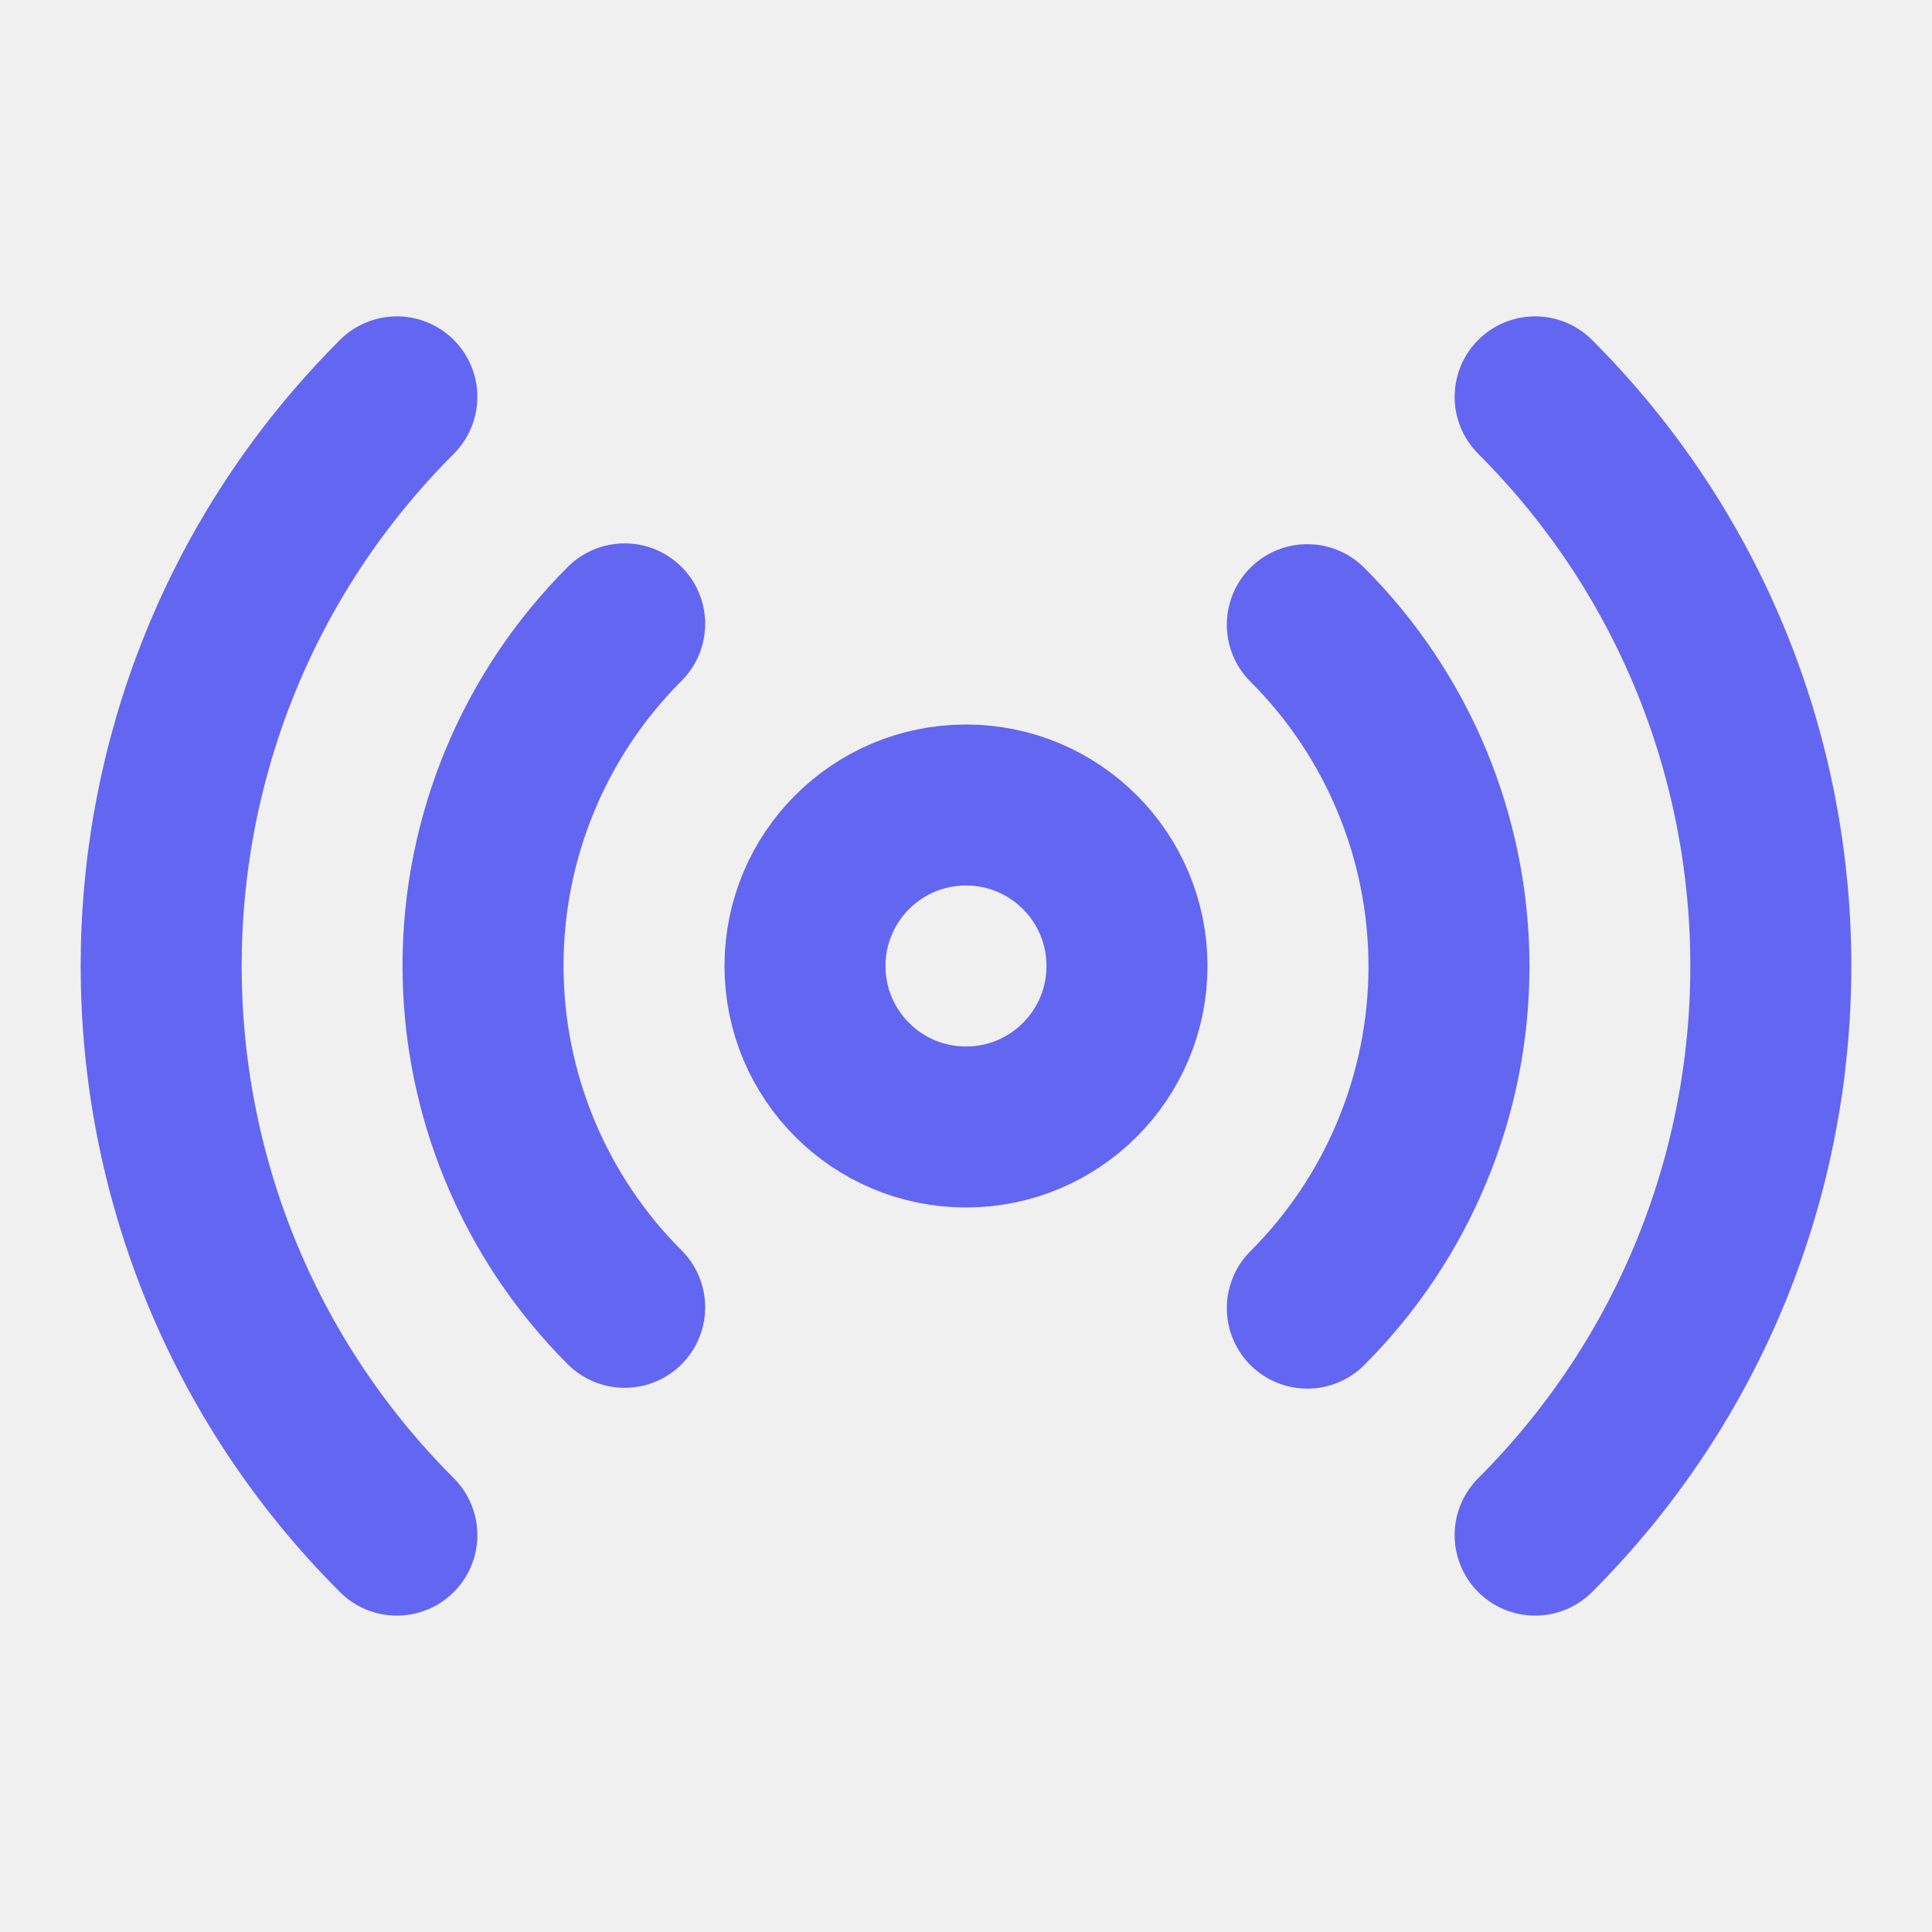
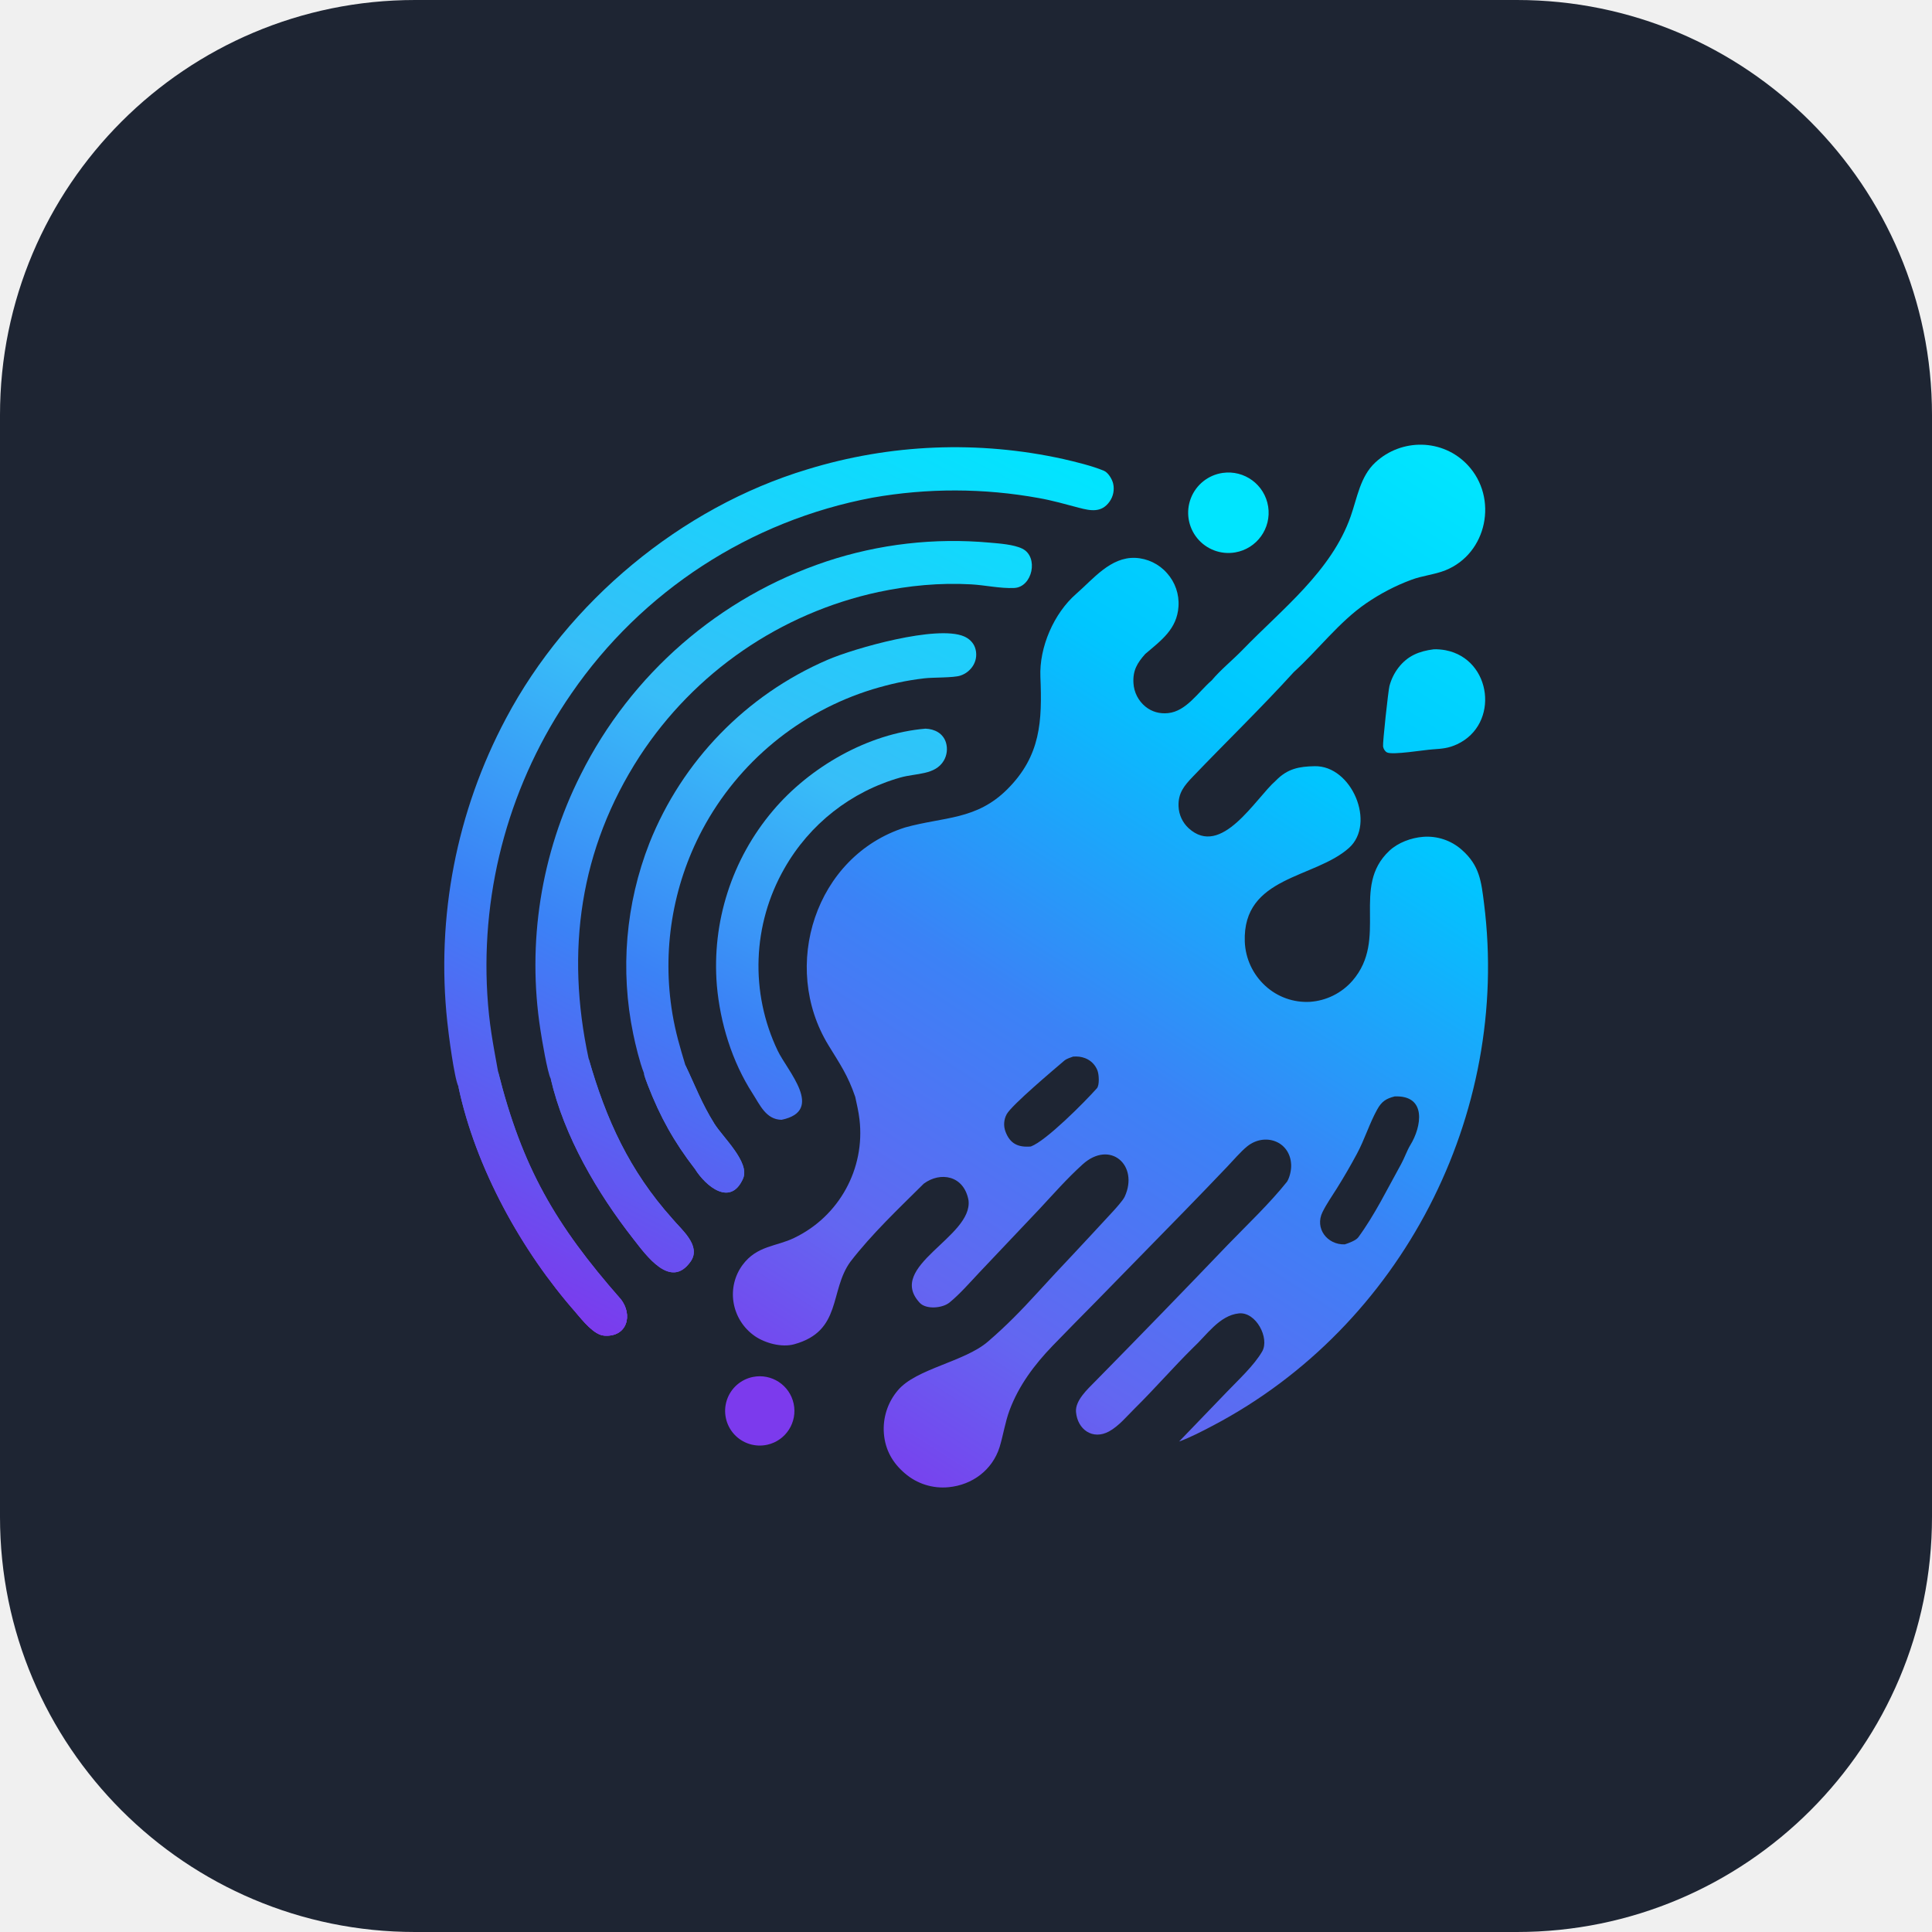
- <svg xmlns="http://www.w3.org/2000/svg" viewBox="0 0 24 24" fill="none" stroke="#6366f1" stroke-width="2" stroke-linecap="round" stroke-linejoin="round">
-   <circle cx="12" cy="12" r="2" />
-   <path d="M16.24 7.76a6 6 0 0 1 0 8.49m-8.48-.01a6 6 0 0 1 0-8.49m11.31-2.82a10 10 0 0 1 0 14.14m-14.14 0a10 10 0 0 1 0-14.14" />
+ <svg xmlns="http://www.w3.org/2000/svg" width="1024" height="1024" viewBox="0 0 1024 1024">
+   <defs>
+     <linearGradient id="cf_flow" gradientUnits="userSpaceOnUse" x1="760" y1="240" x2="420" y2="770">
+       <stop offset="0%" stop-color="#00E5FF" />
+       <stop offset="28%" stop-color="#00C6FF" />
+       <stop offset="58%" stop-color="#3B82F6" />
+       <stop offset="82%" stop-color="#6366F1" />
+       <stop offset="100%" stop-color="#7C3AED" />
+     </linearGradient>
+     <linearGradient id="cf_arcs" gradientUnits="userSpaceOnUse" x1="560" y1="240" x2="320" y2="710">
+       <stop offset="0%" stop-color="#00E5FF" />
+       <stop offset="40%" stop-color="#38BDF8" />
+       <stop offset="65%" stop-color="#3B82F6" />
+       <stop offset="100%" stop-color="#7C3AED" />
+     </linearGradient>
+     <mask id="cf_liquid_mask">
+       <rect width="1024" height="1024" fill="#ffffff" />
+       <path fill="#000000" d="M739.215 581.127C756.367 580.428 753.502 597.194 747.482 606.946C745.787 609.693 744.334 613.911 742.662 616.916C735.433 629.908 728.705 643.825 719.927 655.794C718.661 657.524 714.759 658.89 712.771 659.544C703.461 659.859 696.693 651.047 700.981 642.375C703.166 637.958 706.032 633.928 708.64 629.743C712.365 623.779 715.894 617.694 719.219 611.497C723.316 603.882 725.793 595.53 729.94 588.048C732.293 583.802 734.671 582.257 739.215 581.127Z" />
+       <path fill="#000000" d="M568.761 560.018C571.041 559.859 573.028 560.036 575.172 560.861C578.115 561.998 580.452 564.309 581.622 567.239C582.549 569.509 582.792 575.22 581.381 576.806C574.901 584.092 554.488 604.661 546.38 607.664C539.673 608.23 535.312 606.237 532.902 599.704C531.804 596.723 532.033 593.415 533.532 590.615C536.076 585.802 558.748 566.739 564.334 561.97C565.147 561.275 567.629 560.39 568.761 560.018Z" />
+     </mask>
+   </defs>
+   <rect width="1024" height="1024" rx="220" ry="220" fill="#1E2533" />
+   <path fill="url(#cf_arcs)" d="M242.936 575.815C240.723 571.197 237.686 547.697 237.072 541.621C231.089 486.067 241.944 429.997 268.229 380.69C300.954 319.021 360.936 268.948 427.876 248.786C471.911 235.248 518.704 233.365 563.684 243.32C570.015 244.778 579.096 246.976 585.113 249.525C587.324 250.462 589.418 253.834 590.004 256.354C590.741 259.621 590.064 263.047 588.141 265.788C583.906 271.872 578.047 270.767 571.819 269.117C564.819 267.263 557.792 265.259 550.661 263.992C521.476 258.683 491.579 258.612 462.369 263.782C397.589 275.942 340.253 313.244 302.885 367.539C270.607 414.206 254.903 470.346 258.283 526.987C259.248 542.752 261.202 552.543 263.972 567.88C276.776 618.903 294.429 649.165 328.89 688.407C335.699 696.966 332.354 708.843 320.247 707.915C314.757 707.495 308.895 699.95 305.282 695.788C276.336 662.964 252.009 618.867 242.936 575.815Z" />
+   <path fill="url(#cf_arcs)" d="M263.972 567.88C276.776 618.903 294.429 649.165 328.89 688.407C335.699 696.966 332.354 708.843 320.247 707.915C314.757 707.495 308.895 699.95 305.282 695.788C276.336 662.964 252.009 618.867 242.936 575.815C244.646 578.127 245.587 583.445 246.482 586.356C248.517 592.979 253.729 612.038 257.265 616.478L258.541 614.834C260.453 614.527 275.516 610.135 275.025 607.718C273.737 601.386 261.705 572.788 263.972 567.88Z" />
+   <path fill="url(#cf_arcs)" d="M328.89 688.407C335.699 696.966 332.354 708.843 320.247 707.915C314.757 707.495 308.895 699.95 305.282 695.788C309.495 695.065 313.813 693.396 318.266 692.949C321.854 692.589 326.708 691.527 328.89 688.407Z" />
+   <path fill="url(#cf_arcs)" d="M291.916 571.812C290.115 568.44 287.149 550.564 286.455 545.999C279.247 499.75 286.701 452.405 307.772 410.609C334.485 357.182 381.304 316.536 437.953 297.591C465.837 288.344 495.329 284.947 524.585 287.613C529.666 288.051 537.318 288.573 541.862 290.816C550.632 295.145 547.261 311.179 537.583 311.637C530.178 311.987 522.225 310.143 514.714 309.721C498.231 308.794 481.786 310.348 465.656 313.764C413.638 324.995 368.145 356.28 339.044 400.834C307.178 449.989 299.78 504.216 311.947 560.9C321.206 593.394 333.601 620.477 356.239 645.795C360.933 651.551 371.96 660.191 366.054 668.625C355.476 683.732 342.485 665.34 335.72 656.713C316.615 632.348 298.979 602.266 291.916 571.812Z" />
+   <path fill="url(#cf_arcs)" d="M311.947 560.9C321.206 593.394 333.601 620.477 356.239 645.795C360.933 651.551 371.96 660.191 366.054 668.625C355.476 683.732 342.485 665.34 335.72 656.713C316.615 632.348 298.979 602.266 291.916 571.812C295.073 575.361 300.915 601.486 305.813 607.052C308.837 603.15 309.688 603.923 313.979 601.669C314.974 601.146 322.749 596.451 322.51 595.432C320.962 588.824 310.308 566.659 311.947 560.9Z" />
+   <path fill="url(#cf_arcs)" d="M341.206 568.528C339.087 563.185 336.805 553.763 335.623 548.032C328.613 514.164 331.604 478.989 344.231 446.791C361.579 403.262 395.467 368.38 438.476 349.781C453.035 343.492 496.644 331.162 510.927 337.286C513.592 338.429 515.81 340.472 516.791 343.243C517.838 346.232 517.568 349.525 516.046 352.304C514.504 355.061 511.977 357.132 508.971 358.103C505.159 359.301 494.75 358.966 489.957 359.524C480.143 360.665 471.94 362.509 462.537 365.326C423.789 377.229 391.331 403.992 372.261 439.762C356.356 469.709 350.791 504.072 356.433 537.508C358.088 547.306 360.422 555.155 363.278 564.593C368.552 575.649 371.916 584.845 378.632 595.582C383.178 602.848 397.6 616.078 393.847 624.643C387.242 639.718 374.086 628.772 368.378 619.633C357.261 605.269 349.871 591.926 343.389 575.199C342.857 573.845 341.371 569.915 341.206 568.528Z" />
+   <path fill="url(#cf_arcs)" d="M363.278 564.593C368.552 575.649 371.916 584.845 378.632 595.582C383.178 602.848 397.6 616.078 393.847 624.643C387.242 639.718 374.086 628.772 368.378 619.633C357.261 605.269 349.871 591.926 343.389 575.199C342.857 573.845 341.371 569.915 341.206 568.528C340.639 568.37 356.102 599.818 357.733 602.765C362.297 600.648 372.099 595.808 375.052 592.13C374.229 589.524 372.306 587.224 371.173 584.721C368.505 578.825 364.615 571.376 362.697 565.33L363.278 564.593Z" />
+   <path fill="url(#cf_arcs)" d="M490.526 386.208C495.399 386.377 499.898 388.696 501.394 393.622C502.331 396.817 501.914 400.257 500.241 403.136C495.645 410.885 485.534 409.739 477.234 412.097C451.037 419.537 429.119 436.759 415.727 460.323C398.775 489.982 397.455 526.071 412.196 556.889C417.265 567.564 437.333 588.734 414.241 593.519C406 593.396 402.774 585.605 398.896 579.587C387.975 562.64 381.705 542.272 379.944 522.249C377.206 488.668 387.897 455.372 409.673 429.663C429.194 406.516 460.109 388.731 490.526 386.208Z" />
+   <path fill="url(#cf_flow)" mask="url(#cf_liquid_mask)" d="M642.27 360.578C646.745 355.19 653.541 349.651 658.549 344.475C679.337 322.988 705.718 302.764 715.917 273.607C719.345 263.858 720.958 252.543 728.921 245.138C742.843 232.19 764.72 232.496 777.85 246.437C794.238 263.836 788.311 293.377 766.051 302.296C760.429 304.548 753.764 305.135 748.061 307.302C739.615 310.408 731.506 314.676 724.076 319.778C709.823 329.534 698.395 344.745 685.775 356.186C668.581 375.101 649.886 393.203 632.189 411.686C627.632 416.446 624.354 420.394 624.658 427.421C624.836 431.822 626.753 435.973 629.988 438.962C647.397 454.864 665.38 423.193 676.214 413.745C682.466 407.316 688.607 406.27 696.784 406.101C716.512 405.691 729.333 436.505 715.037 449.373C696.872 465.724 658.543 464.269 659.764 499.099C660.113 508.061 664.045 516.507 670.678 522.544C677.093 528.433 685.615 531.48 694.309 530.995C703.019 530.396 711.133 526.358 716.862 519.77C736.054 497.524 715.832 470.155 736.399 450.919C741.013 446.603 747.893 444.049 754.225 443.542C761.749 442.938 769.192 445.438 774.826 450.461C784.284 458.795 785.11 467.278 786.583 478.961C800.682 590.776 742.878 702.941 643.018 755.528C637.341 758.518 630.985 761.835 624.944 764.044L650.44 737.565C656.44 731.312 664.754 723.624 668.965 716.328C673.03 709.287 665.741 695.206 656.657 696.123C646.294 697.169 639.48 707.77 632.337 714.337C621.711 724.829 611.95 736.134 601.317 746.616C597.223 750.687 592.928 755.875 587.861 758.66C579.169 763.437 571.065 757.664 570.305 748.344C569.809 742.268 576.544 736.191 580.474 732.175C604.097 708.172 627.553 684.005 650.841 659.677C661.175 649.004 672.869 637.955 682.163 626.309C683.63 623.898 684.431 620.168 684.343 617.487C683.93 604.855 670.424 600.105 661.086 607.558C657.659 610.294 653.402 615.31 650.292 618.547C642.897 626.307 635.459 634.025 627.979 641.702L581.004 689.752C573.282 697.6 565.506 705.404 557.887 713.317C548.247 723.329 539.955 734.367 535.076 747.494C532.736 753.791 531.747 760.624 529.792 767.042C525.959 779.133 515.347 787.068 502.748 788.249C494.368 789.08 486.015 786.436 479.64 780.935C473.086 775.382 469.177 768.445 468.481 759.817C467.814 751.507 470.472 743.272 475.871 736.921C485.51 725.403 511.107 721.861 523.617 711.084C533.47 702.597 541.082 694.766 549.85 685.179C556.14 678.287 562.495 671.454 568.915 664.683C575.875 657.228 582.835 649.748 589.734 642.253C591.27 640.585 595.189 636.258 596.085 634.324C603.816 617.645 588.367 603.934 573.753 617.199C565.37 624.809 558.557 632.629 551.079 640.647L519 674.515C514.134 679.705 508.703 685.914 503.282 690.346C499.478 693.456 490.858 694.126 487.508 690.541C469.374 671.137 515.74 655.686 513.33 636.172C510.893 622.908 498.366 620.855 489.604 627.381C476.333 640.547 462.081 654.007 450.679 668.806C439.522 684.269 446.384 705.459 420.95 712.486C414.26 714.334 405.474 711.865 400.106 708.181C393.98 703.955 389.87 697.386 388.751 690.028C387.701 683.16 389.403 676.095 393.549 670.478C401.2 660.114 411.44 660.767 420.968 656.101C444.735 644.71 458.631 619.47 455.545 593.295C455.079 589.315 454.154 585.306 453.299 581.384C449.407 569.97 445.329 564.194 439.09 553.987C413.554 512.211 432.081 453.765 479.693 438.575C500.336 432.83 517.503 434.733 533.951 418.265C551.647 400.546 552.406 382.257 551.431 358.715C550.78 342.989 558.605 325.013 570.431 314.73C579.434 306.903 588.564 295.175 601.701 295.682C608.194 295.975 614.285 298.909 618.56 303.805C622.867 308.62 625.054 314.966 624.628 321.412C623.854 333.523 615.371 339.451 606.978 346.633C602.787 351.376 600.33 355.332 600.76 362.149C601.055 366.967 603.347 371.444 607.082 374.502C610.529 377.311 614.688 378.417 619.091 377.969C628.75 376.986 634.888 367.013 642.27 360.578Z" />
+   <path fill="url(#cf_flow)" d="M759.775 344.16C761.619 344.017 764.368 344.284 766.218 344.644C790.832 349.438 794.92 383.943 772.28 394.481C767.704 396.611 764.255 396.836 759.378 397.177C755.041 397.422 737.948 400.327 735.112 398.784C733.994 398.176 733.237 396.839 733.052 395.614C732.778 393.809 735.815 365.989 736.421 363.68C737.335 360.151 738.945 356.84 741.156 353.941C746.066 347.55 752.164 345.157 759.775 344.16Z" />
+   <path fill="#00E5FF" d="M648.001 250.662C659.571 248.977 670.34 256.92 672.148 268.471C673.955 280.022 666.126 290.875 654.595 292.804C647.026 294.07 639.361 291.173 634.522 285.218C629.683 279.262 628.416 271.166 631.205 264.017C633.994 256.868 640.408 251.768 648.001 250.662Z" />
+   <path fill="#7C3AED" d="M399.077 729.808C408.939 727.828 418.561 734.149 420.657 743.988C422.753 753.827 416.545 763.521 406.731 765.733C400.28 767.187 393.545 765.06 389.098 760.165C384.652 755.27 383.18 748.363 385.245 742.08C387.31 735.798 392.593 731.111 399.077 729.808Z" />
</svg>
